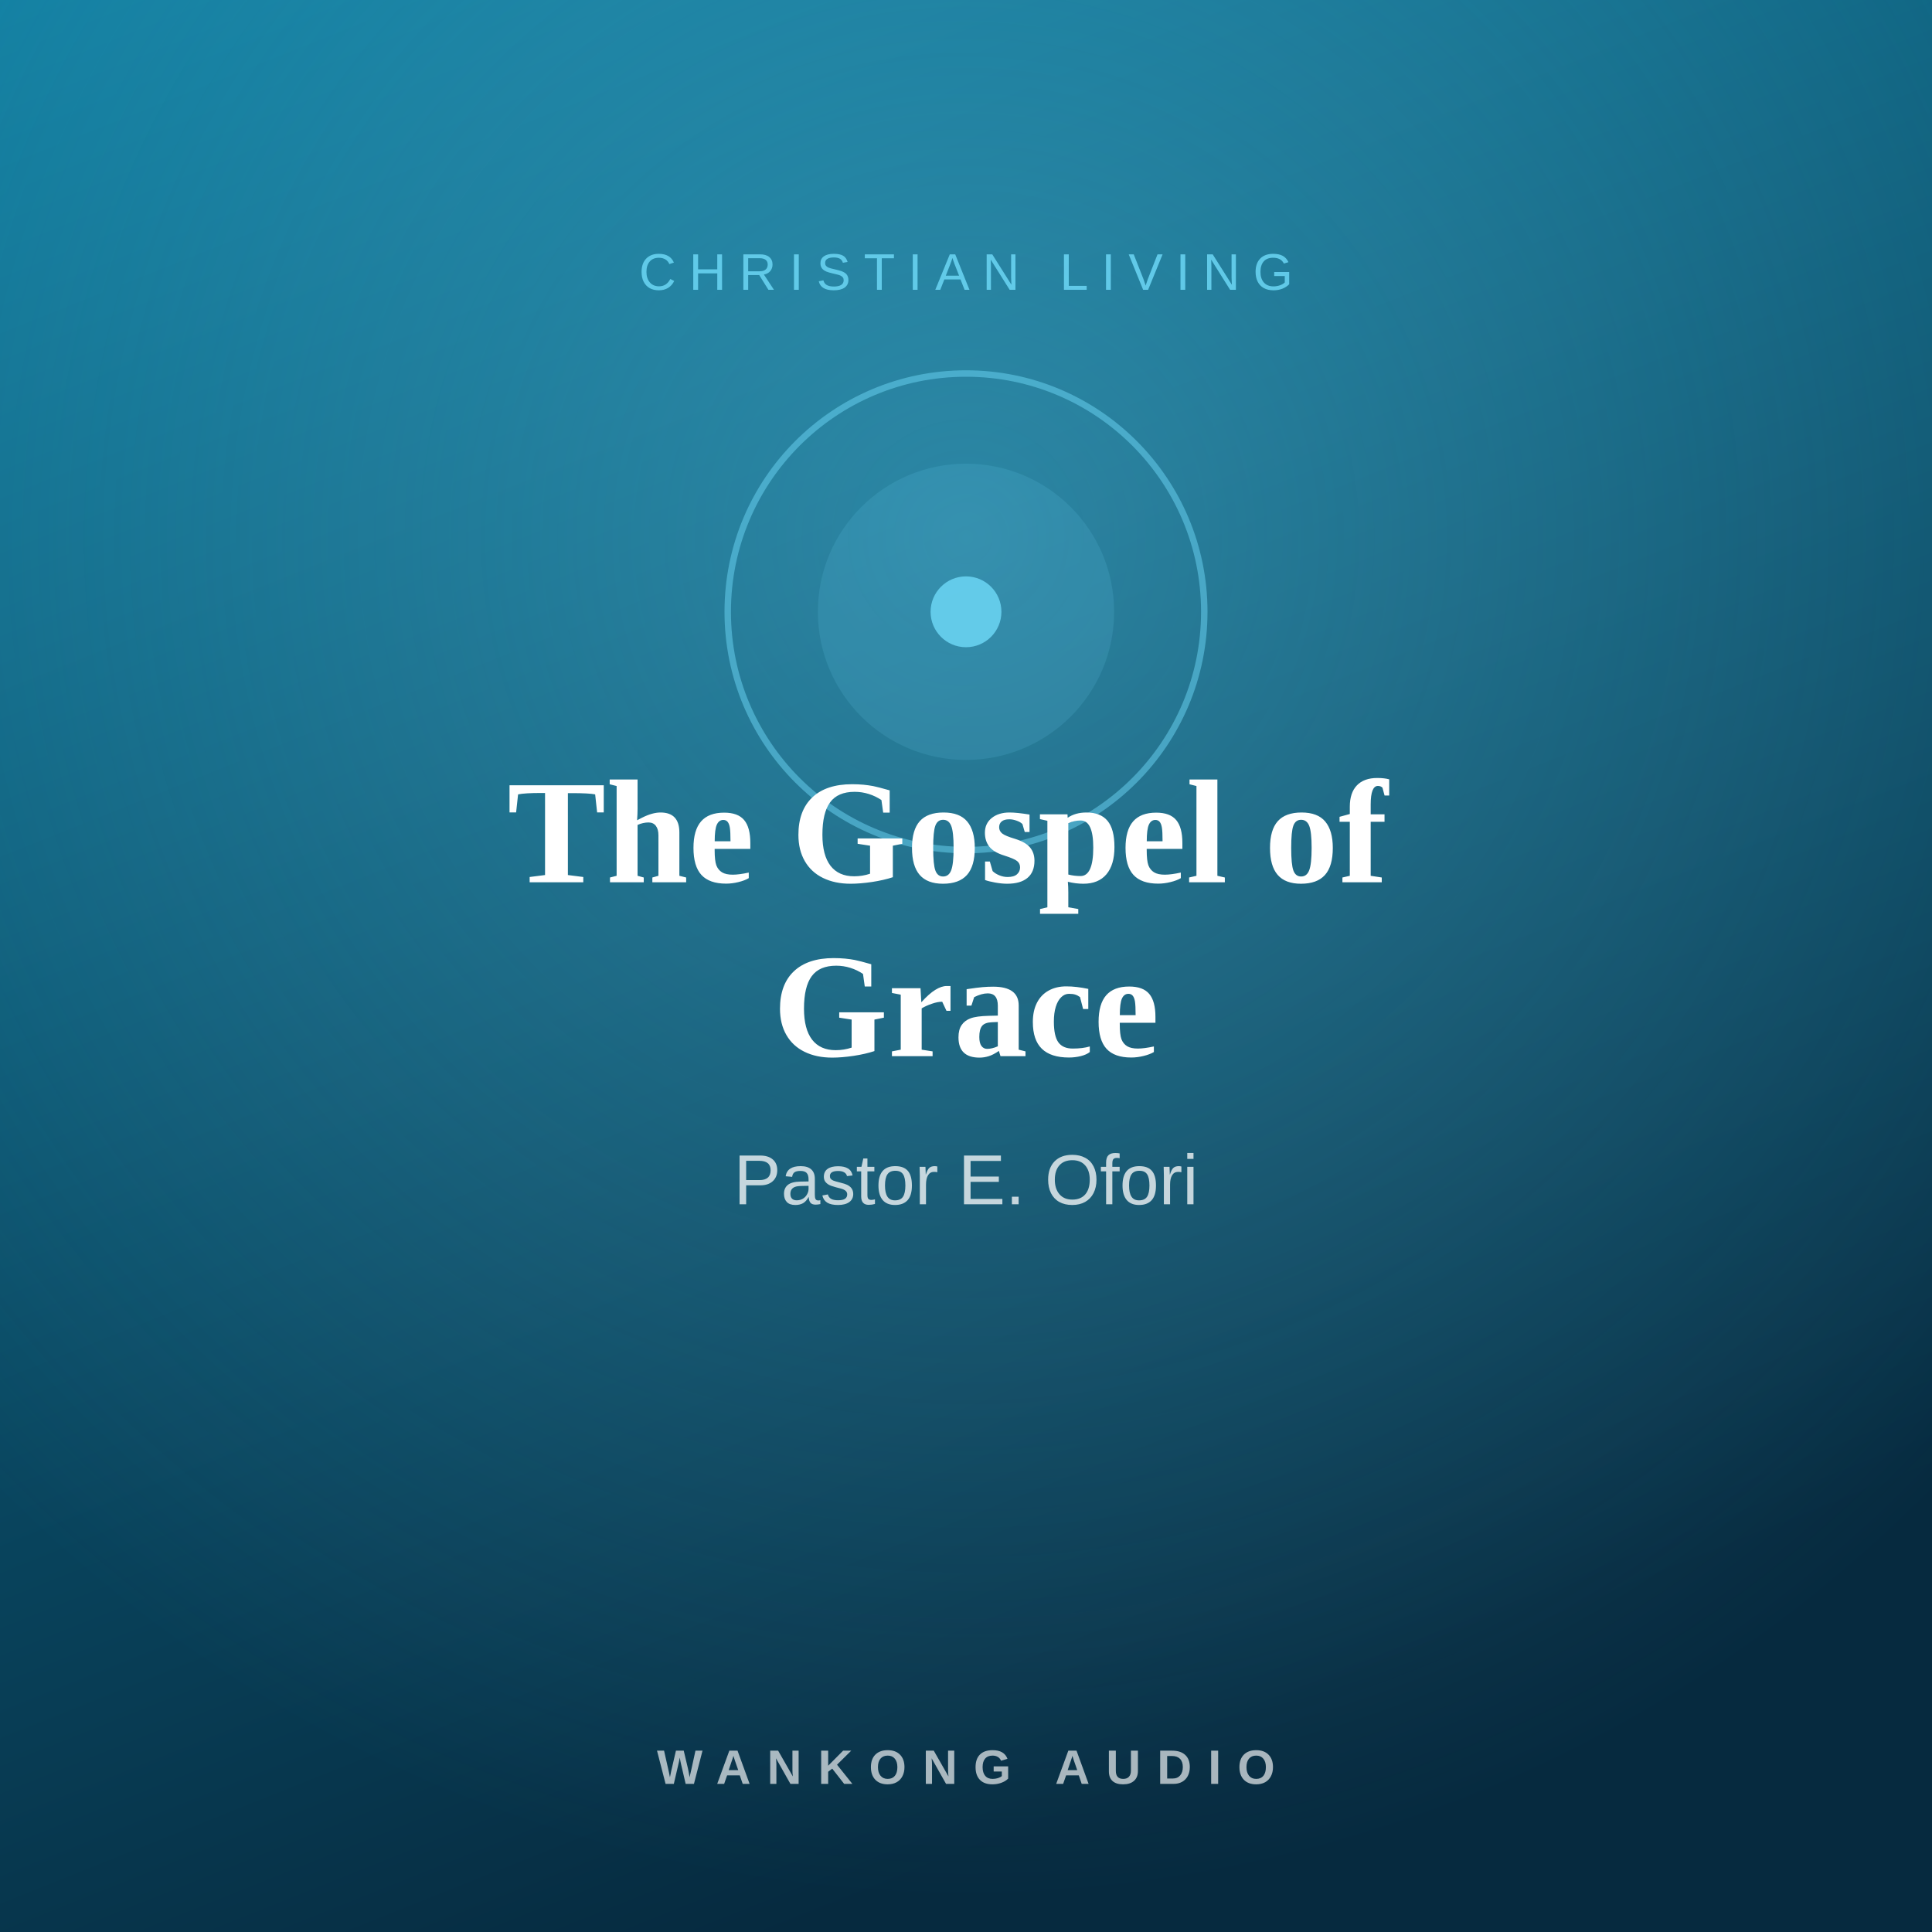
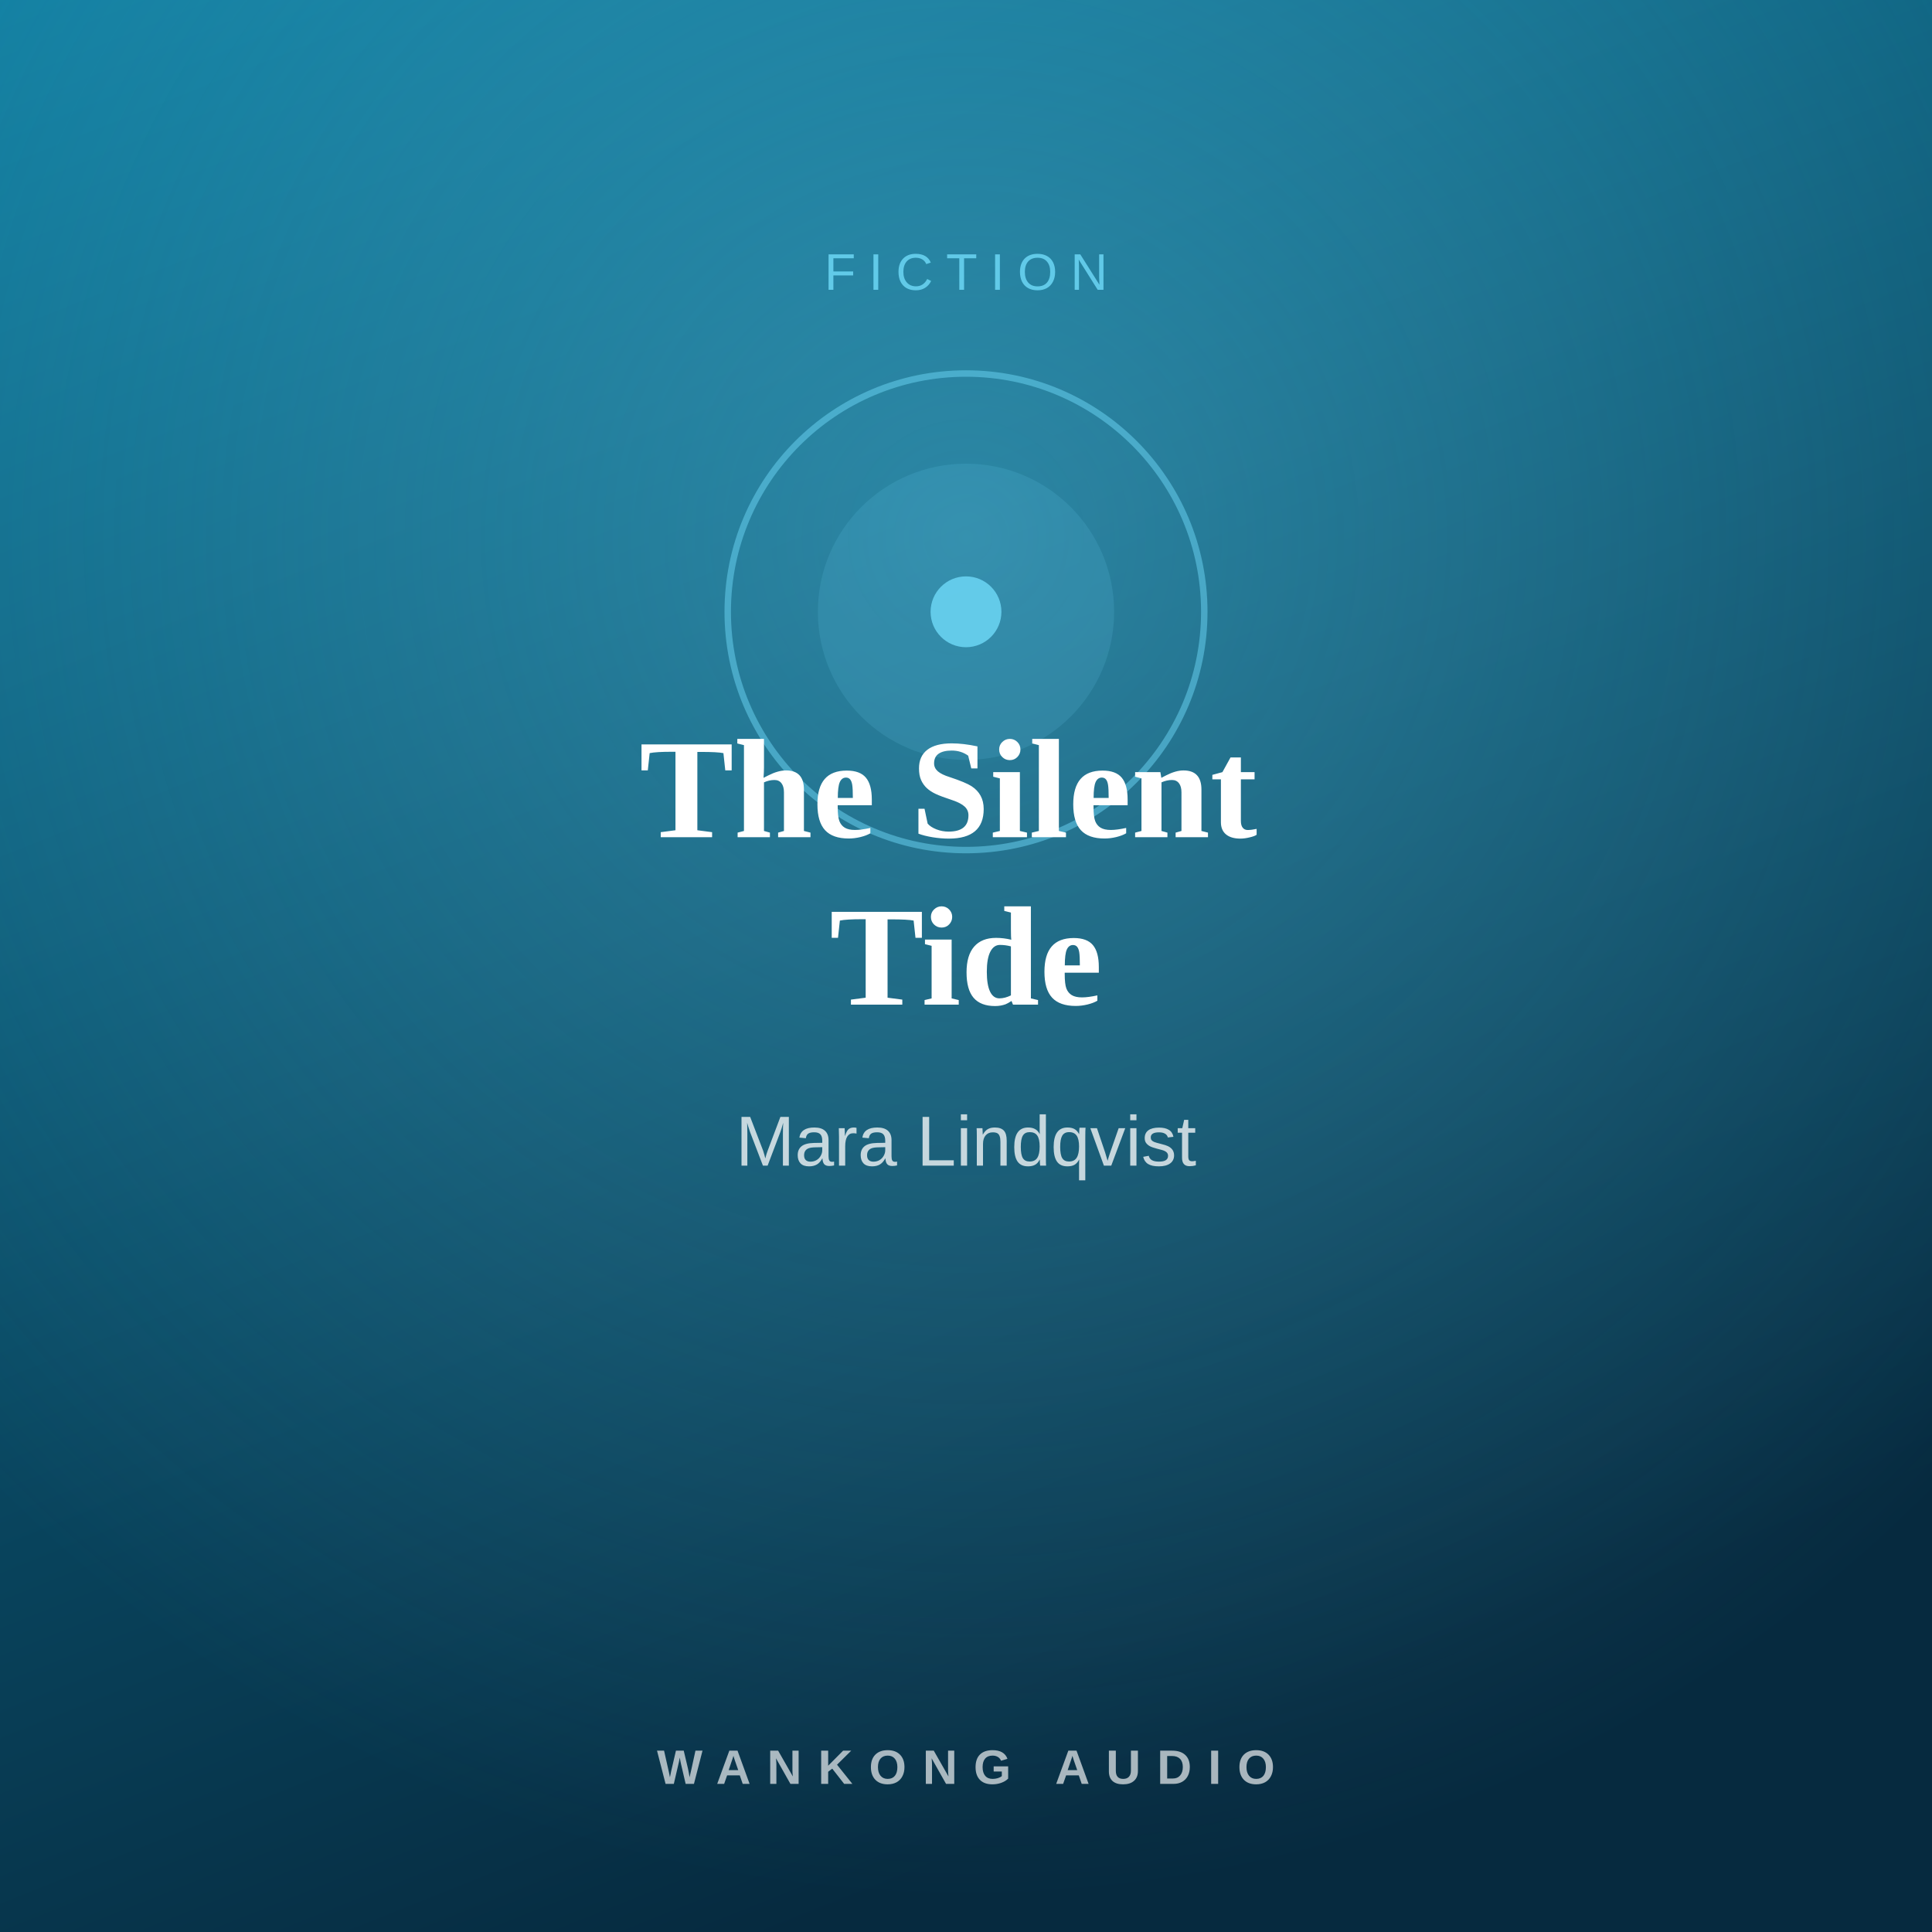
<svg xmlns="http://www.w3.org/2000/svg" width="600" height="600" viewBox="0 0 600 600" font-family="Georgia, 'Times New Roman', serif">
  <defs>
    <linearGradient id="g" x1="0" y1="0" x2="0.4" y2="1">
      <stop offset="0" stop-color="#0E7C9E" />
      <stop offset="1" stop-color="#062A3F" />
    </linearGradient>
    <radialGradient id="glow" cx="0.5" cy="0.28" r="0.7">
      <stop offset="0" stop-color="#6BD6F5" stop-opacity="0.35" />
      <stop offset="1" stop-color="#6BD6F5" stop-opacity="0" />
    </radialGradient>
  </defs>
  <rect width="600" height="600" fill="url(#g)" />
  <rect width="600" height="600" fill="url(#glow)" />
  <circle cx="300.0" cy="190" r="74" fill="none" stroke="#6BD6F5" stroke-width="2" opacity="0.5" />
  <circle cx="300.0" cy="190" r="46" fill="#6BD6F5" opacity="0.14" />
  <circle cx="300.0" cy="190" r="11" fill="#6BD6F5" opacity="0.85" />
-   <text x="300.0" y="90" fill="#6BD6F5" font-size="16" letter-spacing="4" text-anchor="middle" font-family="Arial, sans-serif" opacity="0.85">CHRISTIAN LIVING</text>
-   <text x="300.0" y="274" fill="#ffffff" font-size="46" font-weight="bold" text-anchor="middle" style="paint-order:stroke">
-     <tspan x="300.0" dy="0">The Gospel of</tspan>
-     <tspan x="300.0" dy="54">Grace</tspan>
+   <text x="300.0" y="90" fill="#6BD6F5" font-size="16" letter-spacing="4" text-anchor="middle" font-family="Arial, sans-serif" opacity="0.85">FICTION</text>
+   <text x="300.0" y="260" fill="#ffffff" font-size="44" font-weight="bold" text-anchor="middle" style="paint-order:stroke">
+     <tspan x="300.0" dy="0">The Silent</tspan>
+     <tspan x="300.0" dy="52">Tide</tspan>
  </text>
-   <text x="300.0" y="374" fill="#ffffff" font-size="22" text-anchor="middle" opacity="0.75" font-family="Arial, sans-serif">Pastor E. Ofori</text>
+   <text x="300.0" y="362" fill="#ffffff" font-size="22" text-anchor="middle" opacity="0.75" font-family="Arial, sans-serif">Mara Lindqvist</text>
  <text x="300.0" y="554" fill="#ffffff" font-size="15" letter-spacing="5" text-anchor="middle" font-family="Arial, sans-serif" font-weight="bold" opacity="0.65">WANKONG AUDIO</text>
</svg>
